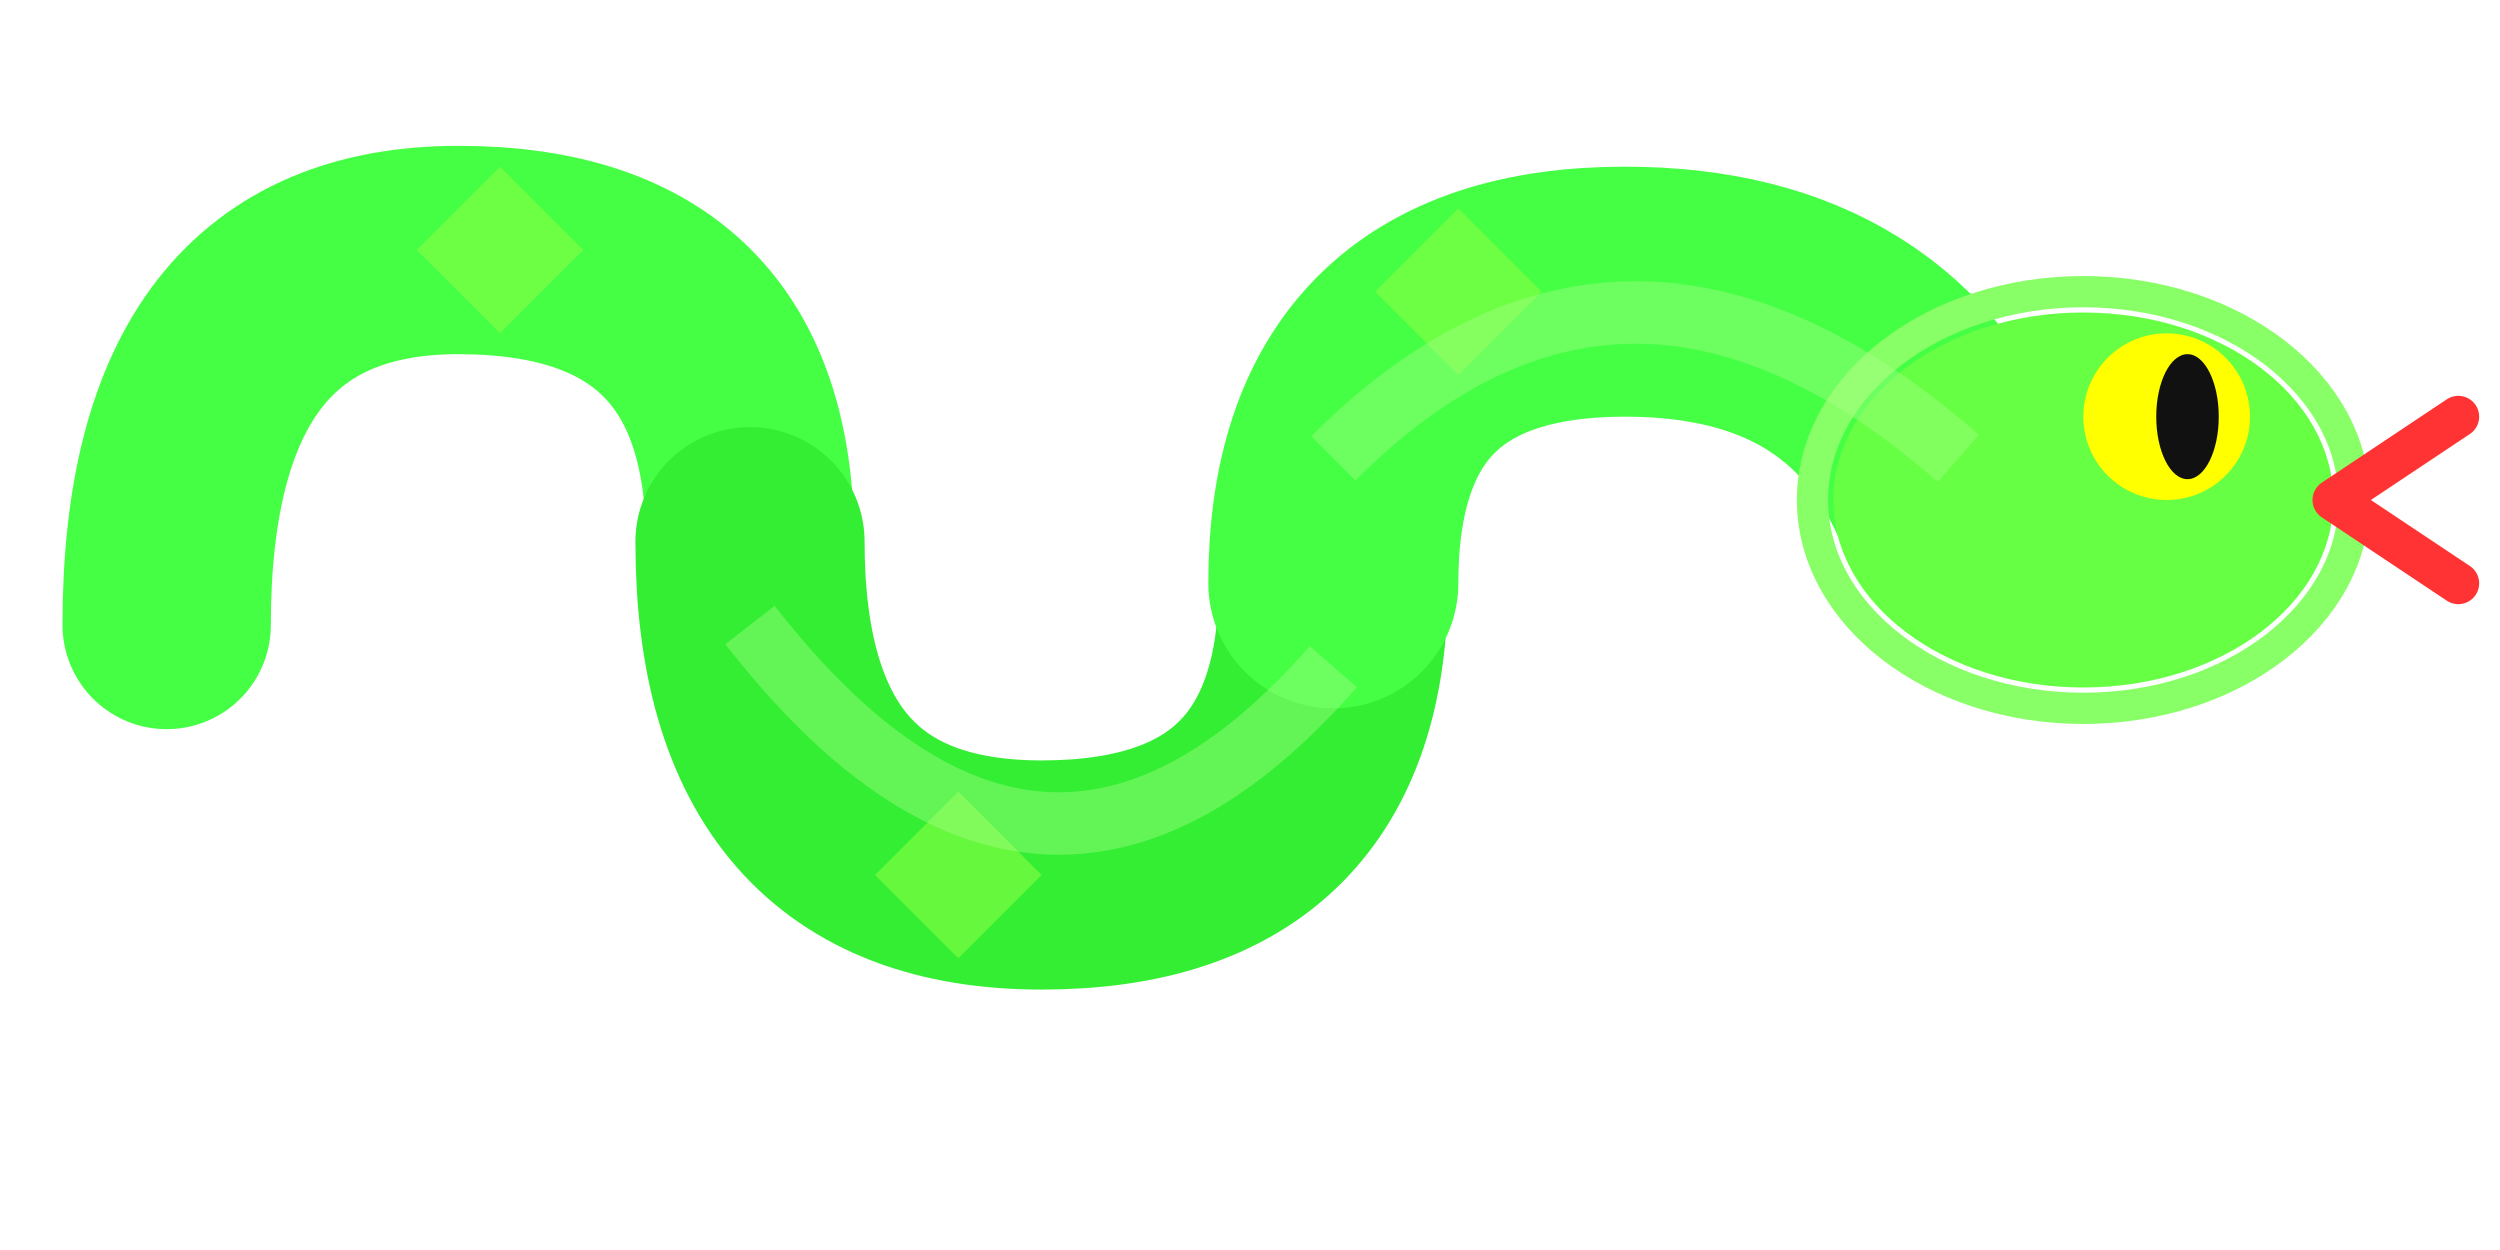
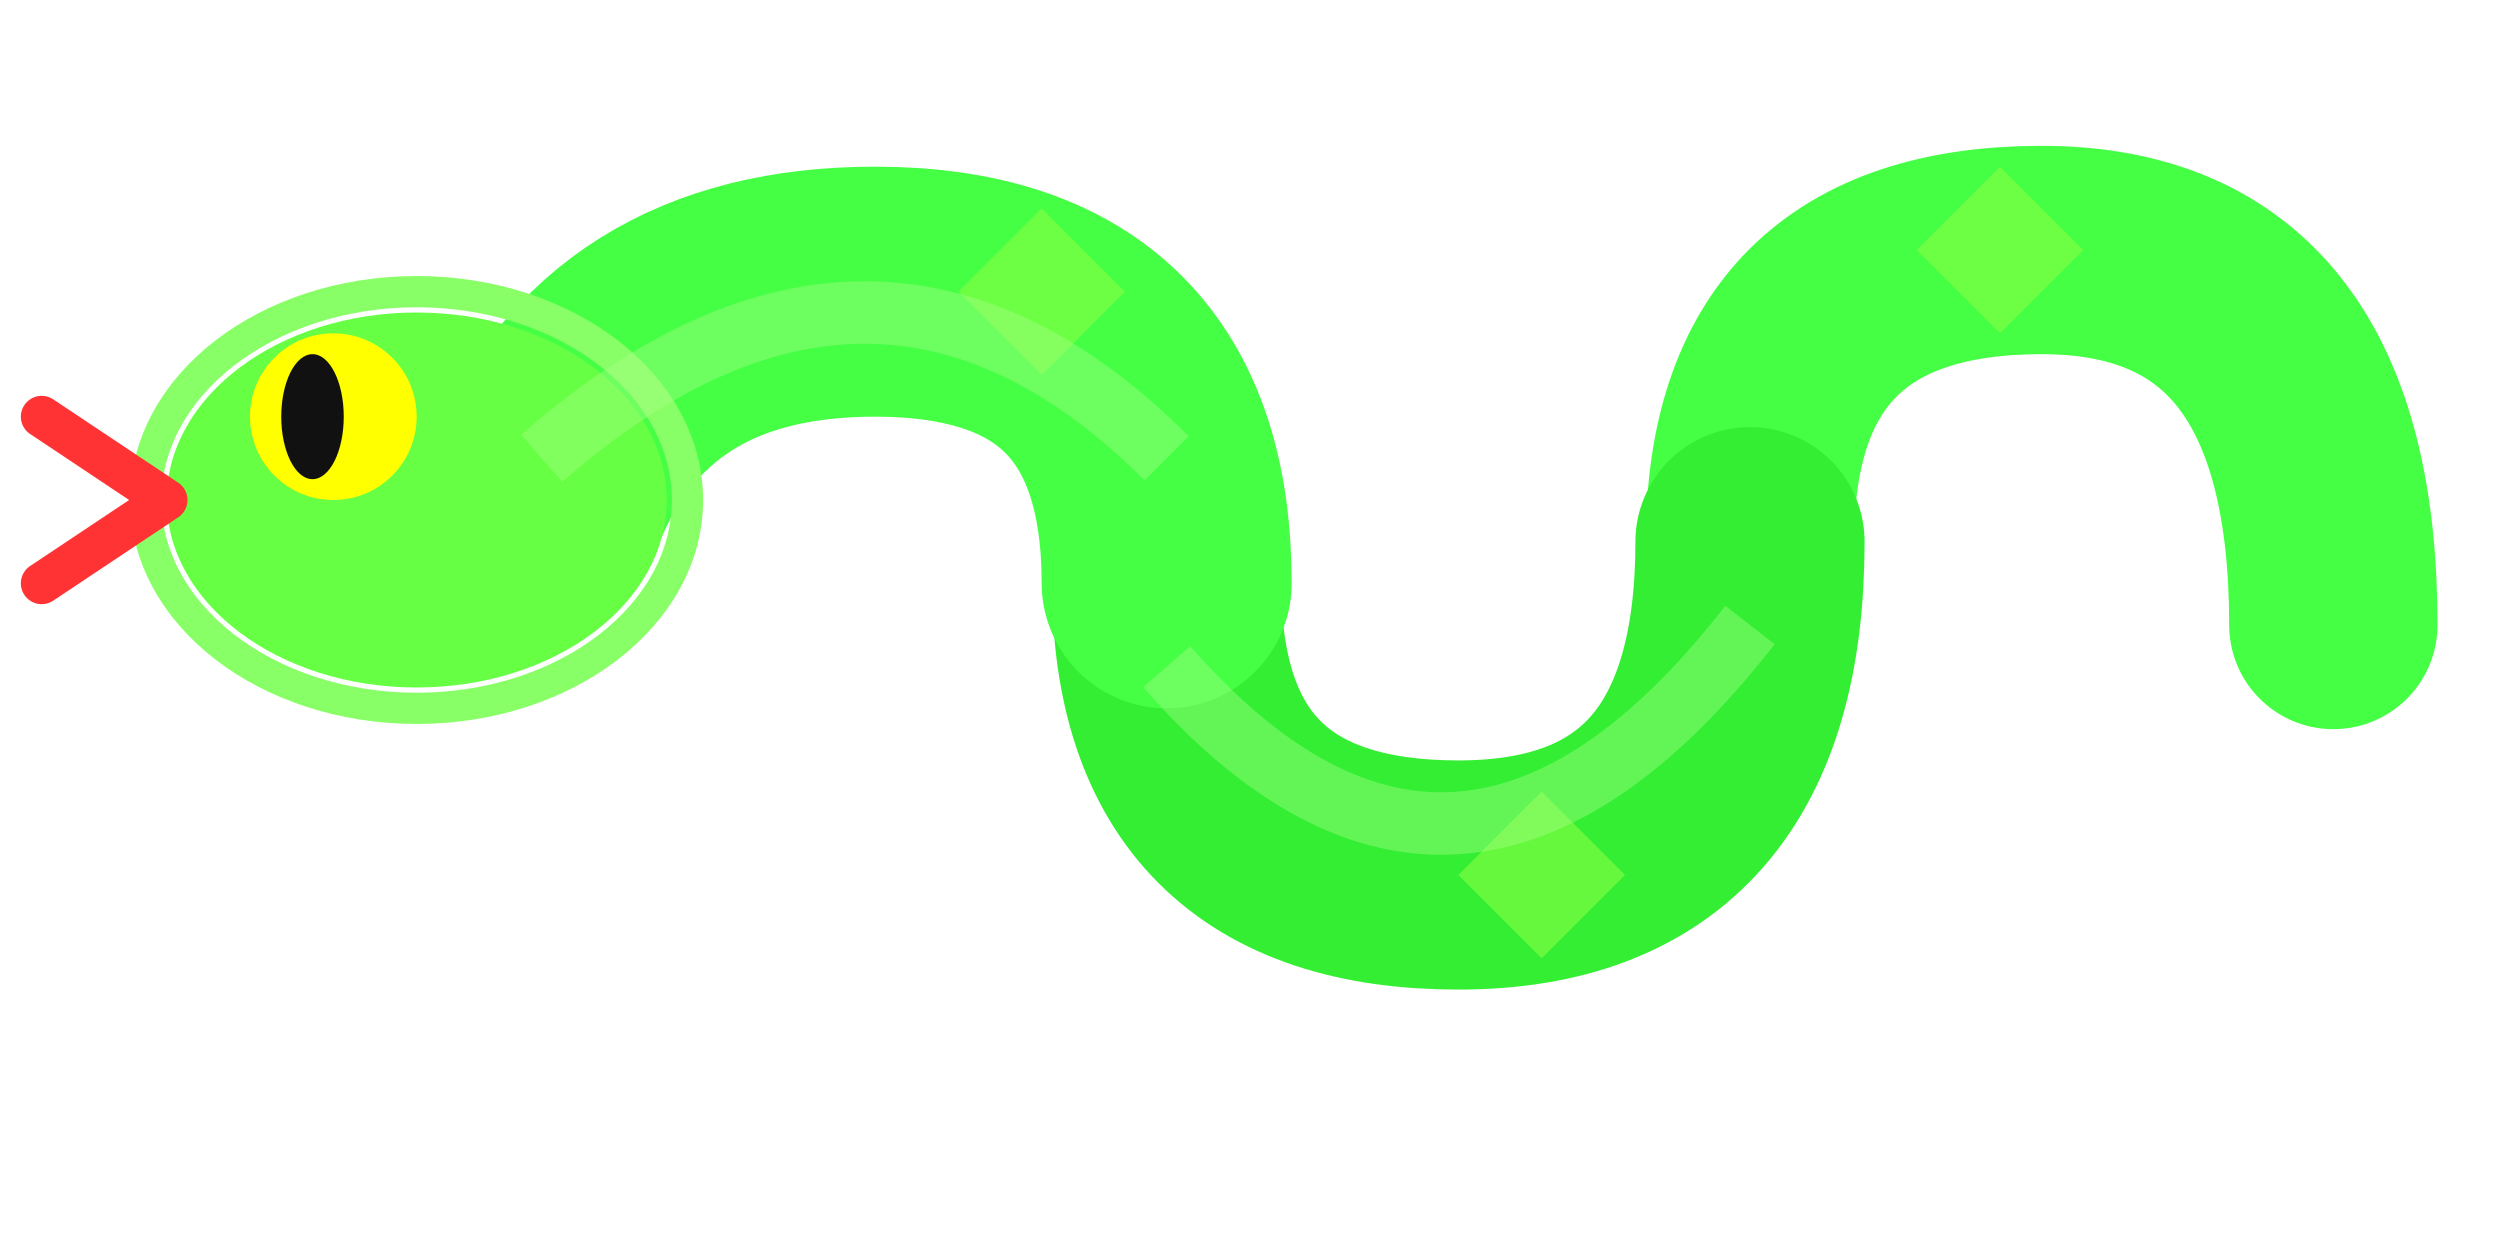
<svg xmlns="http://www.w3.org/2000/svg" viewBox="0 0 120 60">
-   <path d="M8 30 Q8 12 22 12 Q36 12 36 26" fill="none" stroke="#44ff44" stroke-width="10" stroke-linecap="round" />
-   <path d="M36 26 Q36 42 50 42 Q64 42 64 28" fill="none" stroke="#33ee33" stroke-width="11" stroke-linecap="round" />
-   <path d="M64 28 Q64 14 78 14 Q90 14 94 24" fill="none" stroke="#44ff44" stroke-width="12" stroke-linecap="round" />
-   <ellipse cx="100" cy="24" rx="12" ry="9" fill="#66ff44" />
-   <ellipse cx="100" cy="24" rx="13" ry="10" fill="none" stroke="#88ff66" stroke-width="1.5" />
-   <circle cx="104" cy="20" r="4" fill="#ffff00" />
-   <ellipse cx="105" cy="20" rx="1.5" ry="3" fill="#111" />
-   <path d="M112 24 L118 20 M112 24 L118 28" fill="none" stroke="#ff3333" stroke-width="2" stroke-linecap="round" />
-   <path d="M20 12 L24 8 L28 12 L24 16 Z" fill="#88ff44" opacity="0.6" />
-   <path d="M42 42 L46 38 L50 42 L46 46 Z" fill="#88ff44" opacity="0.6" />
-   <path d="M66 14 L70 10 L74 14 L70 18 Z" fill="#88ff44" opacity="0.6" />
-   <path d="M36 30 Q50 48 64 32" fill="none" stroke="#aaff88" stroke-width="3" opacity="0.4" />
-   <path d="M64 22 Q78 8 94 22" fill="none" stroke="#aaff88" stroke-width="3" opacity="0.4" />
+   <g transform="translate(120,0) scale(-1,1)">
+     <path d="M8 30 Q8 12 22 12 Q36 12 36 26" fill="none" stroke="#44ff44" stroke-width="10" stroke-linecap="round" />
+     <path d="M36 26 Q36 42 50 42 Q64 42 64 28" fill="none" stroke="#33ee33" stroke-width="11" stroke-linecap="round" />
+     <path d="M64 28 Q64 14 78 14 Q90 14 94 24" fill="none" stroke="#44ff44" stroke-width="12" stroke-linecap="round" />
+     <ellipse cx="100" cy="24" rx="12" ry="9" fill="#66ff44" />
+     <ellipse cx="100" cy="24" rx="13" ry="10" fill="none" stroke="#88ff66" stroke-width="1.5" />
+     <circle cx="104" cy="20" r="4" fill="#ffff00" />
+     <ellipse cx="105" cy="20" rx="1.5" ry="3" fill="#111" />
+     <path d="M112 24 L118 20 M112 24 L118 28" fill="none" stroke="#ff3333" stroke-width="2" stroke-linecap="round" />
+     <path d="M20 12 L24 8 L28 12 L24 16 Z" fill="#88ff44" opacity="0.6" />
+     <path d="M42 42 L46 38 L50 42 L46 46 Z" fill="#88ff44" opacity="0.6" />
+     <path d="M66 14 L70 10 L74 14 L70 18 Z" fill="#88ff44" opacity="0.6" />
+     <path d="M36 30 Q50 48 64 32" fill="none" stroke="#aaff88" stroke-width="3" opacity="0.4" />
+     <path d="M64 22 Q78 8 94 22" fill="none" stroke="#aaff88" stroke-width="3" opacity="0.4" />
+   </g>
</svg>
